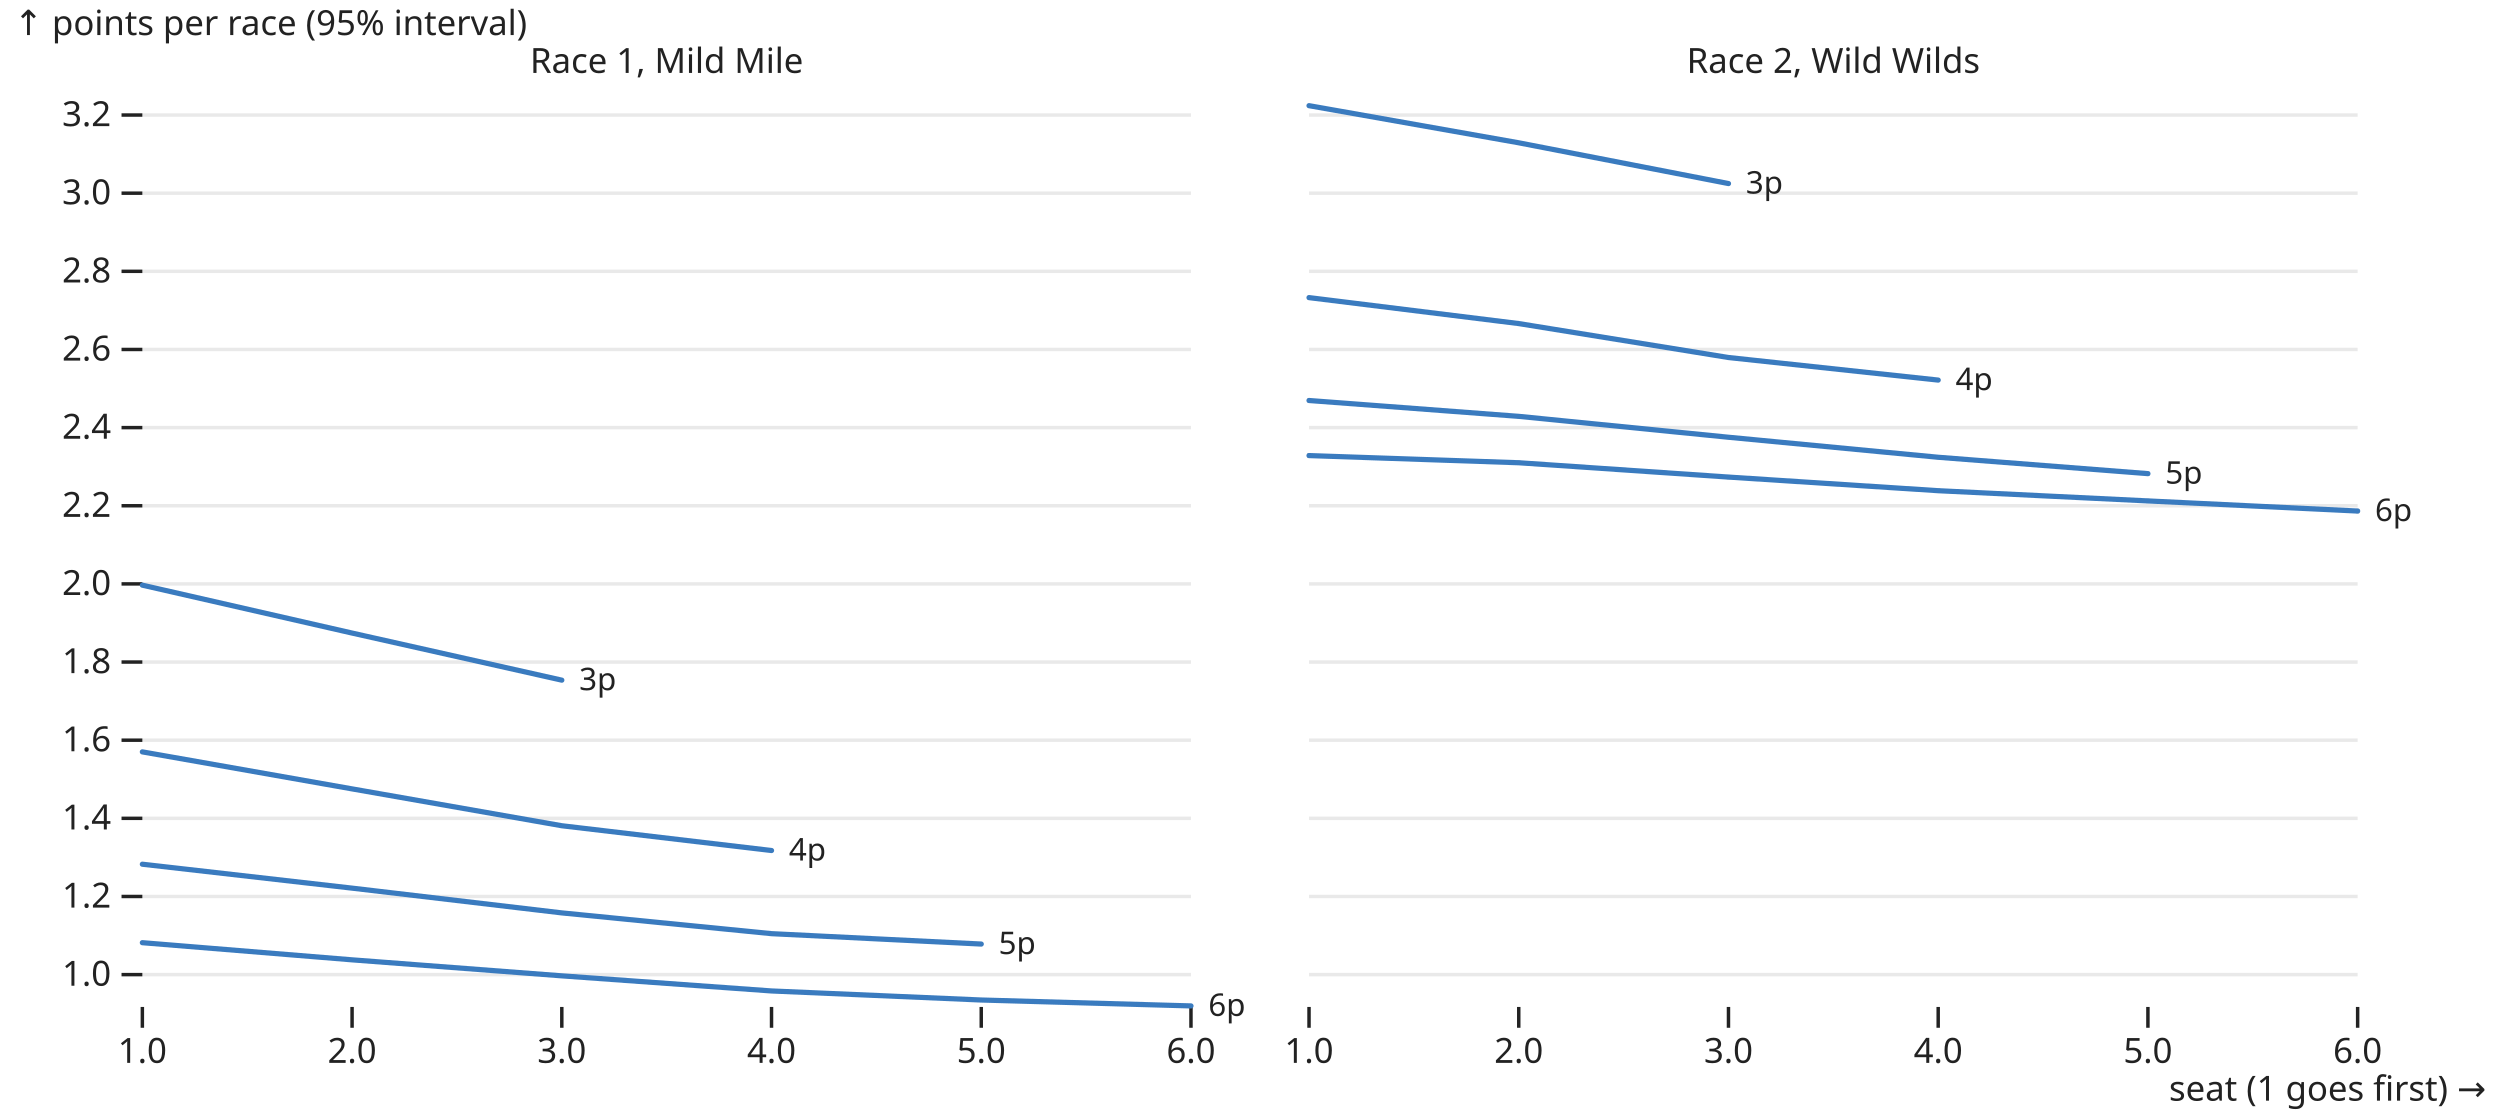
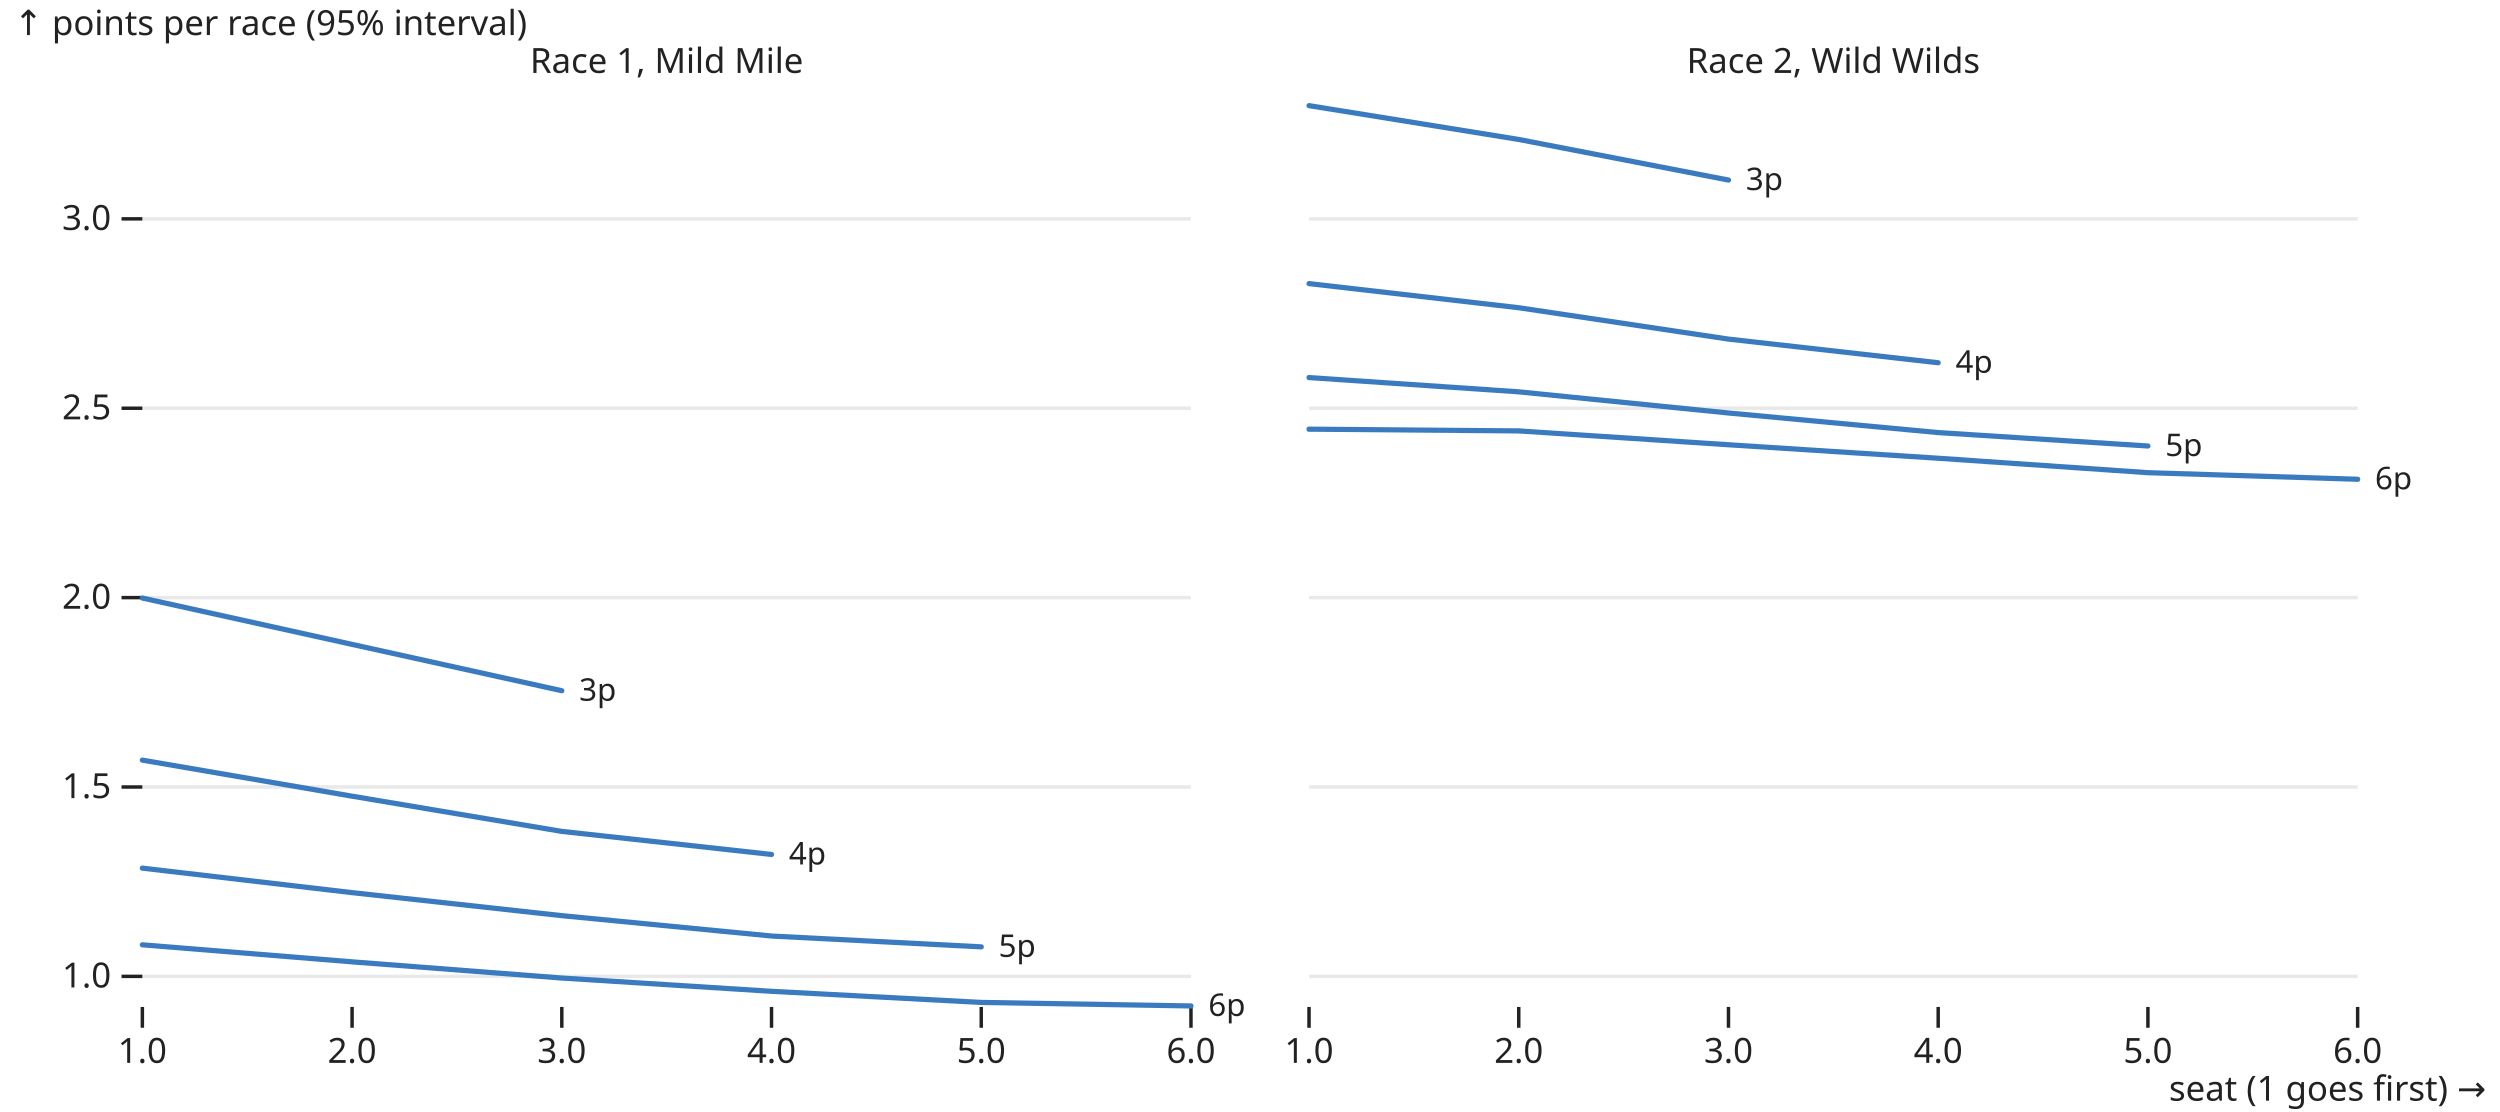
<svg xmlns="http://www.w3.org/2000/svg" class="plot-d6a7b5" fill="currentColor" font-family="system-ui, sans-serif" font-size="10" text-anchor="middle" width="720" height="320" viewBox="0 0 720 320" style="background: white; color: rgb(34, 34, 34);">
  <style>:where(.plot-d6a7b5) {
  --plot-background: white;
  display: block;
  height: auto;
  height: intrinsic;
  max-width: 100%;
}
:where(.plot-d6a7b5 text),
:where(.plot-d6a7b5 tspan) {
  white-space: pre;
}</style>
  <g aria-label="fx-axis tick label" transform="translate(0,-9)">
    <g transform="translate(1,0)">
      <text transform="translate(191,30)">Race 1, Mild Mile</text>
    </g>
    <g transform="translate(337,0)">
      <text transform="translate(191,30)">Race 2, Wild Wilds</text>
    </g>
  </g>
  <g aria-label="y-grid" aria-hidden="true">
    <g stroke="currentColor" stroke-opacity="0.1" transform="translate(1,0)">
-       <line x1="40" x2="342" y1="280.69" y2="280.69" />
-       <line x1="40" x2="342" y1="258.185" y2="258.185" />
-       <line x1="40" x2="342" y1="235.679" y2="235.679" />
-       <line x1="40" x2="342" y1="213.174" y2="213.174" />
-       <line x1="40" x2="342" y1="190.669" y2="190.669" />
-       <line x1="40" x2="342" y1="168.163" y2="168.163" />
-       <line x1="40" x2="342" y1="145.658" y2="145.658" />
-       <line x1="40" x2="342" y1="123.152" y2="123.152" />
-       <line x1="40" x2="342" y1="100.647" y2="100.647" />
-       <line x1="40" x2="342" y1="78.141" y2="78.141" />
-       <line x1="40" x2="342" y1="55.636" y2="55.636" />
-       <line x1="40" x2="342" y1="33.131" y2="33.131" />
+       <line x1="40" x2="342" y1="281.197" y2="281.197" />
+       <line x1="40" x2="342" y1="226.655" y2="226.655" />
+       <line x1="40" x2="342" y1="172.113" y2="172.113" />
+       <line x1="40" x2="342" y1="117.571" y2="117.571" />
+       <line x1="40" x2="342" y1="63.03" y2="63.03" />
    </g>
    <g stroke="currentColor" stroke-opacity="0.1" transform="translate(337,0)">
-       <line x1="40" x2="342" y1="280.69" y2="280.69" />
-       <line x1="40" x2="342" y1="258.185" y2="258.185" />
-       <line x1="40" x2="342" y1="235.679" y2="235.679" />
-       <line x1="40" x2="342" y1="213.174" y2="213.174" />
-       <line x1="40" x2="342" y1="190.669" y2="190.669" />
-       <line x1="40" x2="342" y1="168.163" y2="168.163" />
-       <line x1="40" x2="342" y1="145.658" y2="145.658" />
-       <line x1="40" x2="342" y1="123.152" y2="123.152" />
-       <line x1="40" x2="342" y1="100.647" y2="100.647" />
-       <line x1="40" x2="342" y1="78.141" y2="78.141" />
-       <line x1="40" x2="342" y1="55.636" y2="55.636" />
-       <line x1="40" x2="342" y1="33.131" y2="33.131" />
+       <line x1="40" x2="342" y1="281.197" y2="281.197" />
+       <line x1="40" x2="342" y1="226.655" y2="226.655" />
+       <line x1="40" x2="342" y1="172.113" y2="172.113" />
+       <line x1="40" x2="342" y1="117.571" y2="117.571" />
+       <line x1="40" x2="342" y1="63.03" y2="63.03" />
    </g>
  </g>
  <g aria-label="y-axis tick" aria-hidden="true">
    <g fill="none" stroke="currentColor" transform="translate(1,0)">
-       <path transform="translate(40,280.6902)" d="M0,0L-6,0" />
-       <path transform="translate(40,258.1848)" d="M0,0L-6,0" />
-       <path transform="translate(40,235.6794)" d="M0,0L-6,0" />
-       <path transform="translate(40,213.174)" d="M0,0L-6,0" />
-       <path transform="translate(40,190.6686)" d="M0,0L-6,0" />
-       <path transform="translate(40,168.1631)" d="M0,0L-6,0" />
-       <path transform="translate(40,145.6577)" d="M0,0L-6,0" />
-       <path transform="translate(40,123.1523)" d="M0,0L-6,0" />
-       <path transform="translate(40,100.6469)" d="M0,0L-6,0" />
-       <path transform="translate(40,78.14146)" d="M0,0L-6,0" />
-       <path transform="translate(40,55.63604)" d="M0,0L-6,0" />
-       <path transform="translate(40,33.13062)" d="M0,0L-6,0" />
+       <path transform="translate(40,281.1965)" d="M0,0L-6,0" />
+       <path transform="translate(40,226.6548)" d="M0,0L-6,0" />
+       <path transform="translate(40,172.113)" d="M0,0L-6,0" />
+       <path transform="translate(40,117.5713)" d="M0,0L-6,0" />
+       <path transform="translate(40,63.02954)" d="M0,0L-6,0" />
    </g>
  </g>
  <g aria-label="y-axis tick label" transform="translate(-9,0)">
    <g text-anchor="end" font-variant="tabular-nums" transform="translate(1,0)">
-       <text y="0.32em" transform="translate(40,280.6902)">1.0</text>
-       <text y="0.32em" transform="translate(40,258.1848)">1.2</text>
-       <text y="0.32em" transform="translate(40,235.6794)">1.4</text>
-       <text y="0.32em" transform="translate(40,213.174)">1.6</text>
-       <text y="0.32em" transform="translate(40,190.6686)">1.8</text>
-       <text y="0.32em" transform="translate(40,168.1631)">2.0</text>
-       <text y="0.32em" transform="translate(40,145.6577)">2.2</text>
-       <text y="0.32em" transform="translate(40,123.1523)">2.4</text>
-       <text y="0.32em" transform="translate(40,100.6469)">2.6</text>
-       <text y="0.32em" transform="translate(40,78.14146)">2.8</text>
-       <text y="0.32em" transform="translate(40,55.63604)">3.0</text>
-       <text y="0.32em" transform="translate(40,33.13062)">3.2</text>
+       <text y="0.32em" transform="translate(40,281.1965)">1.0</text>
+       <text y="0.32em" transform="translate(40,226.6548)">1.5</text>
+       <text y="0.32em" transform="translate(40,172.113)">2.0</text>
+       <text y="0.32em" transform="translate(40,117.5713)">2.5</text>
+       <text y="0.32em" transform="translate(40,63.02954)">3.0</text>
    </g>
  </g>
  <g aria-label="y-axis label" text-anchor="start" transform="translate(-37,-27)">
    <text y="0.71em" transform="translate(41,30)">↑ points per race (95% interval)</text>
  </g>
  <g aria-label="x-axis tick" aria-hidden="true">
    <g fill="none" stroke="currentColor" transform="translate(1,0)">
      <path transform="translate(40,290)" d="M0,0L0,6" />
      <path transform="translate(100.4,290)" d="M0,0L0,6" />
      <path transform="translate(160.8,290)" d="M0,0L0,6" />
      <path transform="translate(221.2,290)" d="M0,0L0,6" />
      <path transform="translate(281.6,290)" d="M0,0L0,6" />
      <path transform="translate(342,290)" d="M0,0L0,6" />
    </g>
    <g fill="none" stroke="currentColor" transform="translate(337,0)">
      <path transform="translate(40,290)" d="M0,0L0,6" />
      <path transform="translate(100.4,290)" d="M0,0L0,6" />
      <path transform="translate(160.8,290)" d="M0,0L0,6" />
      <path transform="translate(221.2,290)" d="M0,0L0,6" />
      <path transform="translate(281.6,290)" d="M0,0L0,6" />
      <path transform="translate(342,290)" d="M0,0L0,6" />
    </g>
  </g>
  <g aria-label="x-axis tick label" transform="translate(0,9)">
    <g font-variant="tabular-nums" transform="translate(1,0)">
      <text y="0.71em" transform="translate(40,290)">1.0</text>
      <text y="0.71em" transform="translate(100.4,290)">2.0</text>
      <text y="0.71em" transform="translate(160.8,290)">3.0</text>
      <text y="0.71em" transform="translate(221.2,290)">4.0</text>
      <text y="0.71em" transform="translate(281.6,290)">5.0</text>
      <text y="0.71em" transform="translate(342,290)">6.0</text>
    </g>
    <g font-variant="tabular-nums" transform="translate(337,0)">
      <text y="0.71em" transform="translate(40,290)">1.0</text>
      <text y="0.71em" transform="translate(100.4,290)">2.0</text>
      <text y="0.71em" transform="translate(160.8,290)">3.0</text>
      <text y="0.71em" transform="translate(221.2,290)">4.0</text>
      <text y="0.71em" transform="translate(281.6,290)">5.0</text>
      <text y="0.71em" transform="translate(342,290)">6.0</text>
    </g>
  </g>
  <g aria-label="x-axis label" text-anchor="end" transform="translate(37,27)">
    <text transform="translate(679,290)">seat (1 goes first) →</text>
  </g>
  <g aria-label="rule">
    <g stroke="#999" transform="translate(1,0)">
-       <line x1="40" x2="40" y1="168.833" y2="168.222" />
-       <line x1="100.4" x2="100.4" y1="182.637" y2="182.009" />
-       <line x1="160.8" x2="160.8" y1="196.229" y2="195.542" />
-       <line x1="40" x2="40" y1="216.854" y2="216.227" />
-       <line x1="100.4" x2="100.4" y1="227.513" y2="226.888" />
-       <line x1="160.8" x2="160.8" y1="238.132" y2="237.499" />
-       <line x1="221.2" x2="221.2" y1="245.277" y2="244.618" />
-       <line x1="40" x2="40" y1="249.203" y2="248.585" />
-       <line x1="100.4" x2="100.4" y1="256.092" y2="255.481" />
-       <line x1="160.8" x2="160.8" y1="263.219" y2="262.611" />
-       <line x1="221.2" x2="221.2" y1="269.2" y2="268.591" />
-       <line x1="281.6" x2="281.6" y1="272.201" y2="271.574" />
-       <line x1="40" x2="40" y1="271.793" y2="271.196" />
-       <line x1="100.4" x2="100.4" y1="276.73" y2="276.139" />
-       <line x1="160.8" x2="160.8" y1="281.337" y2="280.752" />
-       <line x1="221.2" x2="221.2" y1="285.687" y2="285.105" />
-       <line x1="281.6" x2="281.6" y1="288.294" y2="287.711" />
-       <line x1="342" x2="342" y1="290" y2="289.405" />
+       <line x1="40" x2="40" y1="172.529" y2="171.937" />
+       <line x1="100.4" x2="100.4" y1="185.891" y2="185.283" />
+       <line x1="160.8" x2="160.8" y1="199.26" y2="198.595" />
+       <line x1="40" x2="40" y1="219.22" y2="218.611" />
+       <line x1="100.4" x2="100.4" y1="229.607" y2="229" />
+       <line x1="160.8" x2="160.8" y1="239.749" y2="239.136" />
+       <line x1="221.2" x2="221.2" y1="246.403" y2="245.764" />
+       <line x1="40" x2="40" y1="250.323" y2="249.725" />
+       <line x1="100.4" x2="100.4" y1="257.376" y2="256.784" />
+       <line x1="160.8" x2="160.8" y1="264.004" y2="263.415" />
+       <line x1="221.2" x2="221.2" y1="269.87" y2="269.28" />
+       <line x1="281.6" x2="281.6" y1="272.997" y2="272.391" />
+       <line x1="40" x2="40" y1="272.395" y2="271.816" />
+       <line x1="100.4" x2="100.4" y1="277.297" y2="276.725" />
+       <line x1="160.8" x2="160.8" y1="281.958" y2="281.39" />
+       <line x1="221.2" x2="221.2" y1="285.781" y2="285.217" />
+       <line x1="281.6" x2="281.6" y1="288.979" y2="288.416" />
+       <line x1="342" x2="342" y1="290" y2="289.424" />
    </g>
    <g stroke="#999" transform="translate(337,0)">
-       <line x1="40" x2="40" y1="30.867" y2="30" />
-       <line x1="100.4" x2="100.4" y1="41.566" y2="40.687" />
-       <line x1="160.8" x2="160.8" y1="53.329" y2="52.401" />
-       <line x1="40" x2="40" y1="86.201" y2="85.225" />
-       <line x1="100.4" x2="100.4" y1="93.675" y2="92.705" />
-       <line x1="160.8" x2="160.8" y1="103.453" y2="102.475" />
-       <line x1="221.2" x2="221.2" y1="109.965" y2="108.965" />
-       <line x1="40" x2="40" y1="115.889" y2="114.799" />
-       <line x1="100.4" x2="100.4" y1="120.453" y2="119.367" />
-       <line x1="160.8" x2="160.8" y1="126.473" y2="125.383" />
-       <line x1="221.2" x2="221.2" y1="132.242" y2="131.143" />
-       <line x1="281.6" x2="281.6" y1="136.959" y2="135.859" />
-       <line x1="40" x2="40" y1="131.825" y2="130.585" />
-       <line x1="100.4" x2="100.4" y1="133.89" y2="132.653" />
-       <line x1="160.8" x2="160.8" y1="138.018" y2="136.777" />
-       <line x1="221.2" x2="221.2" y1="141.946" y2="140.7" />
-       <line x1="281.6" x2="281.6" y1="144.888" y2="143.642" />
-       <line x1="342" x2="342" y1="147.803" y2="146.556" />
+       <line x1="40" x2="40" y1="30.846" y2="30" />
+       <line x1="100.4" x2="100.4" y1="40.594" y2="39.736" />
+       <line x1="160.8" x2="160.8" y1="52.31" y2="51.405" />
+       <line x1="40" x2="40" y1="82.152" y2="81.201" />
+       <line x1="100.4" x2="100.4" y1="89.102" y2="88.154" />
+       <line x1="160.8" x2="160.8" y1="98.141" y2="97.182" />
+       <line x1="221.2" x2="221.2" y1="104.961" y2="103.983" />
+       <line x1="40" x2="40" y1="109.273" y2="108.202" />
+       <line x1="100.4" x2="100.4" y1="113.381" y2="112.314" />
+       <line x1="160.8" x2="160.8" y1="119.481" y2="118.407" />
+       <line x1="221.2" x2="221.2" y1="125.124" y2="124.049" />
+       <line x1="281.6" x2="281.6" y1="128.995" y2="127.906" />
+       <line x1="40" x2="40" y1="124.206" y2="122.99" />
+       <line x1="100.4" x2="100.4" y1="124.714" y2="123.489" />
+       <line x1="160.8" x2="160.8" y1="128.705" y2="127.48" />
+       <line x1="221.2" x2="221.2" y1="132.586" y2="131.357" />
+       <line x1="281.6" x2="281.6" y1="136.746" y2="135.52" />
+       <line x1="342" x2="342" y1="138.645" y2="137.405" />
    </g>
  </g>
  <g aria-label="line">
    <g fill="none" stroke="#3a7bbf" stroke-width="1.5" stroke-linejoin="round" stroke-linecap="round" transform="translate(1,0)">
-       <path d="M40,168.527L100.4,182.323L160.8,195.885" />
-       <path d="M40,216.541L100.4,227.201L160.8,237.815L221.2,244.948" />
-       <path d="M40,248.894L100.4,255.786L160.8,262.915L221.2,268.895L281.6,271.887" />
-       <path d="M40,271.494L100.4,276.434L160.8,281.044L221.2,285.396L281.6,288.003L342,289.703" />
+       <path d="M40,172.233L100.4,185.587L160.8,198.927" />
+       <path d="M40,218.916L100.4,229.303L160.8,239.443L221.2,246.084" />
+       <path d="M40,250.024L100.4,257.08L160.8,263.71L221.2,269.575L281.6,272.694" />
+       <path d="M40,272.106L100.4,277.011L160.8,281.674L221.2,285.499L281.6,288.698L342,289.712" />
    </g>
    <g fill="none" stroke="#3a7bbf" stroke-width="1.5" stroke-linejoin="round" stroke-linecap="round" transform="translate(337,0)">
-       <path d="M40,30.433L100.4,41.126L160.8,52.865" />
-       <path d="M40,85.713L100.4,93.19L160.8,102.964L221.2,109.465" />
-       <path d="M40,115.344L100.4,119.91L160.8,125.928L221.2,131.692L281.6,136.409" />
-       <path d="M40,131.205L100.4,133.272L160.8,137.397L221.2,141.323L281.6,144.265L342,147.18" />
+       <path d="M40,30.423L100.4,40.165L160.8,51.857" />
+       <path d="M40,81.677L100.4,88.628L160.8,97.661L221.2,104.472" />
+       <path d="M40,108.737L100.4,112.848L160.8,118.944L221.2,124.586L281.6,128.45" />
+       <path d="M40,123.598L100.4,124.102L160.8,128.093L221.2,131.971L281.6,136.133L342,138.025" />
    </g>
  </g>
  <g aria-label="text" transform="translate(5,0)">
    <g text-anchor="start" font-size="9" transform="translate(1,0)">
-       <text y="0.32em" transform="translate(160.8,195.8853)">3p</text>
-       <text y="0.32em" transform="translate(221.2,244.9476)">4p</text>
-       <text y="0.32em" transform="translate(281.6,271.8873)">5p</text>
-       <text y="0.32em" transform="translate(342,289.7026)">6p</text>
+       <text y="0.32em" transform="translate(160.8,198.9274)">3p</text>
+       <text y="0.32em" transform="translate(221.2,246.0839)">4p</text>
+       <text y="0.32em" transform="translate(281.6,272.6936)">5p</text>
+       <text y="0.32em" transform="translate(342,289.7121)">6p</text>
    </g>
    <g text-anchor="start" font-size="9" transform="translate(337,0)">
-       <text y="0.32em" transform="translate(160.8,52.86506)">3p</text>
-       <text y="0.32em" transform="translate(221.2,109.465)">4p</text>
-       <text y="0.32em" transform="translate(281.6,136.4089)">5p</text>
-       <text y="0.32em" transform="translate(342,147.1795)">6p</text>
+       <text y="0.32em" transform="translate(160.8,51.85743)">3p</text>
+       <text y="0.32em" transform="translate(221.2,104.4717)">4p</text>
+       <text y="0.32em" transform="translate(281.6,128.4503)">5p</text>
+       <text y="0.32em" transform="translate(342,138.0247)">6p</text>
    </g>
  </g>
</svg>
